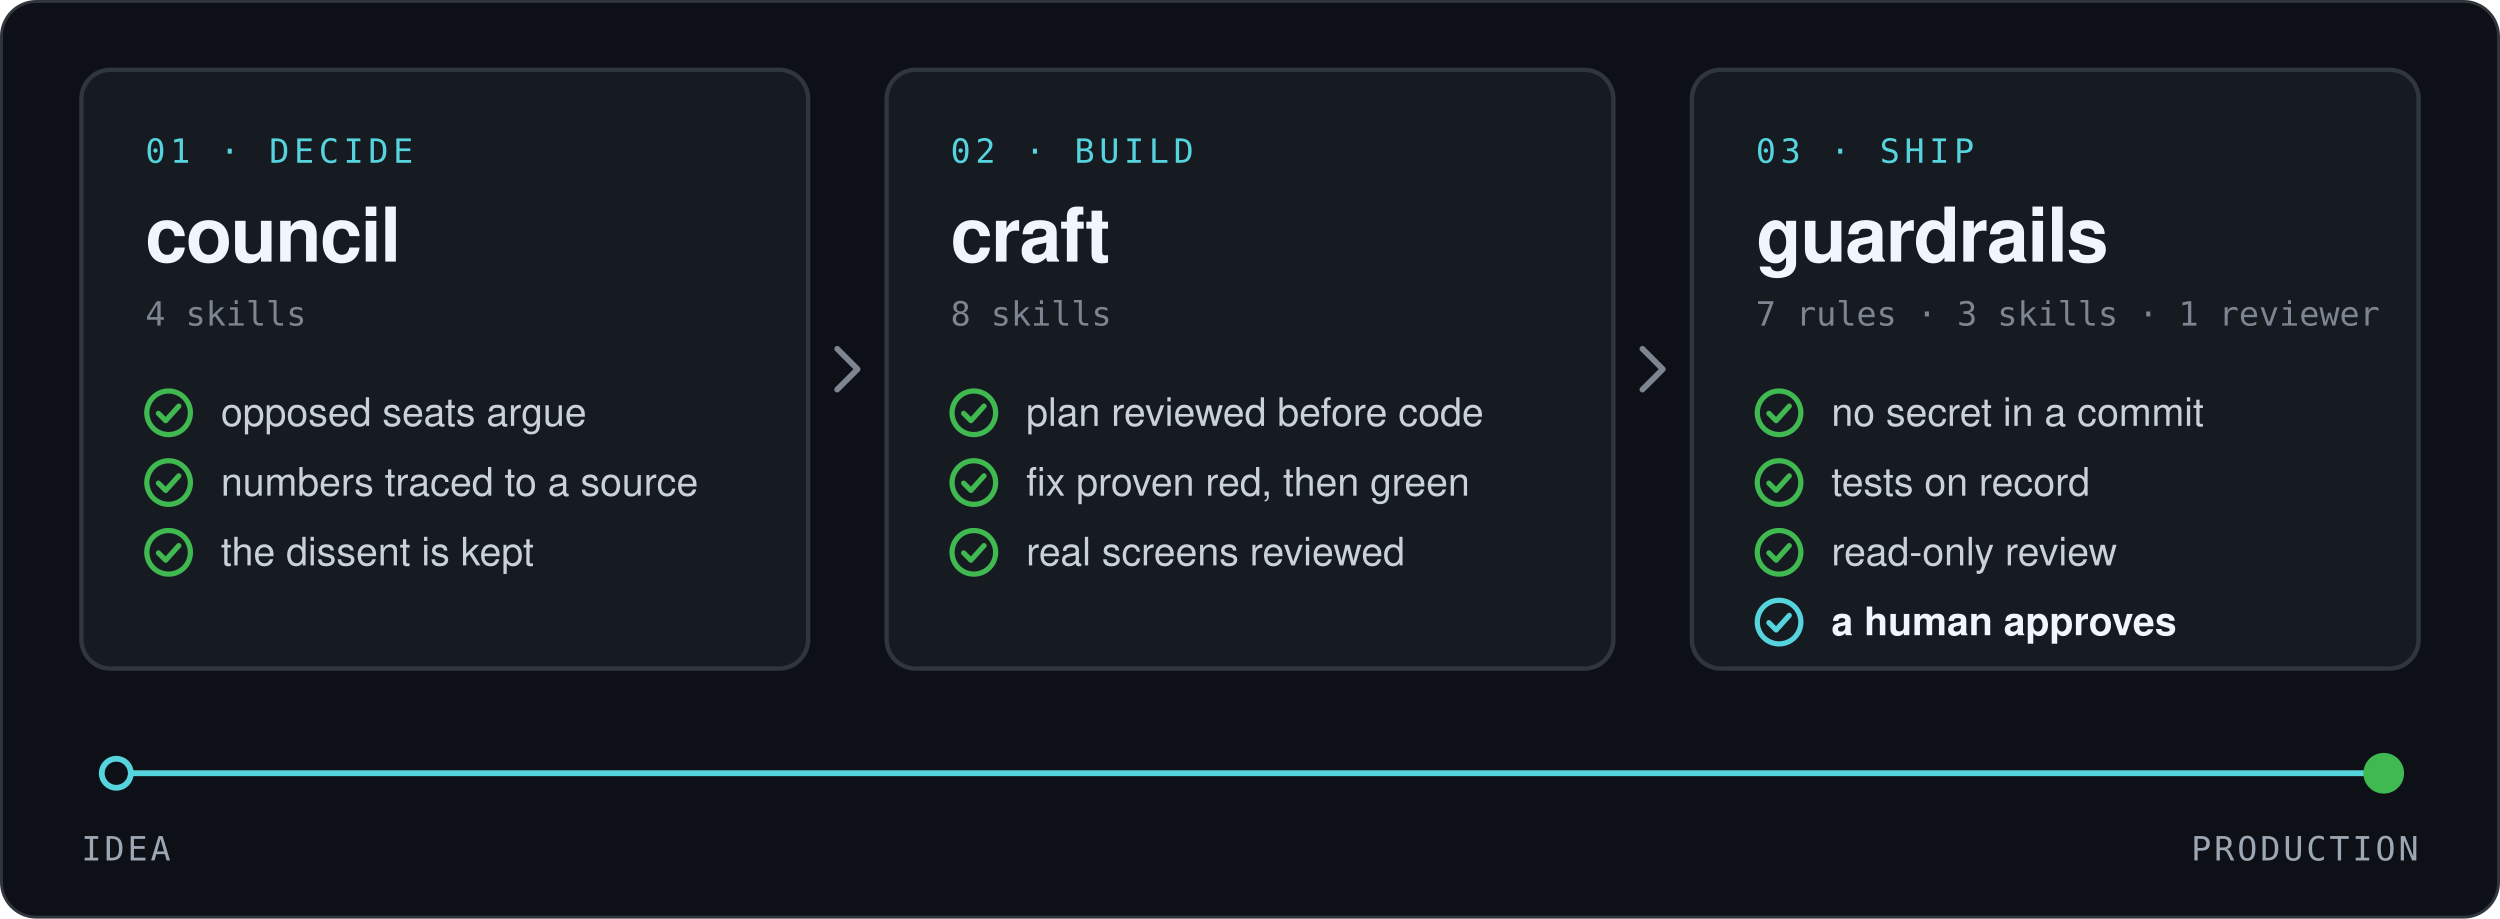
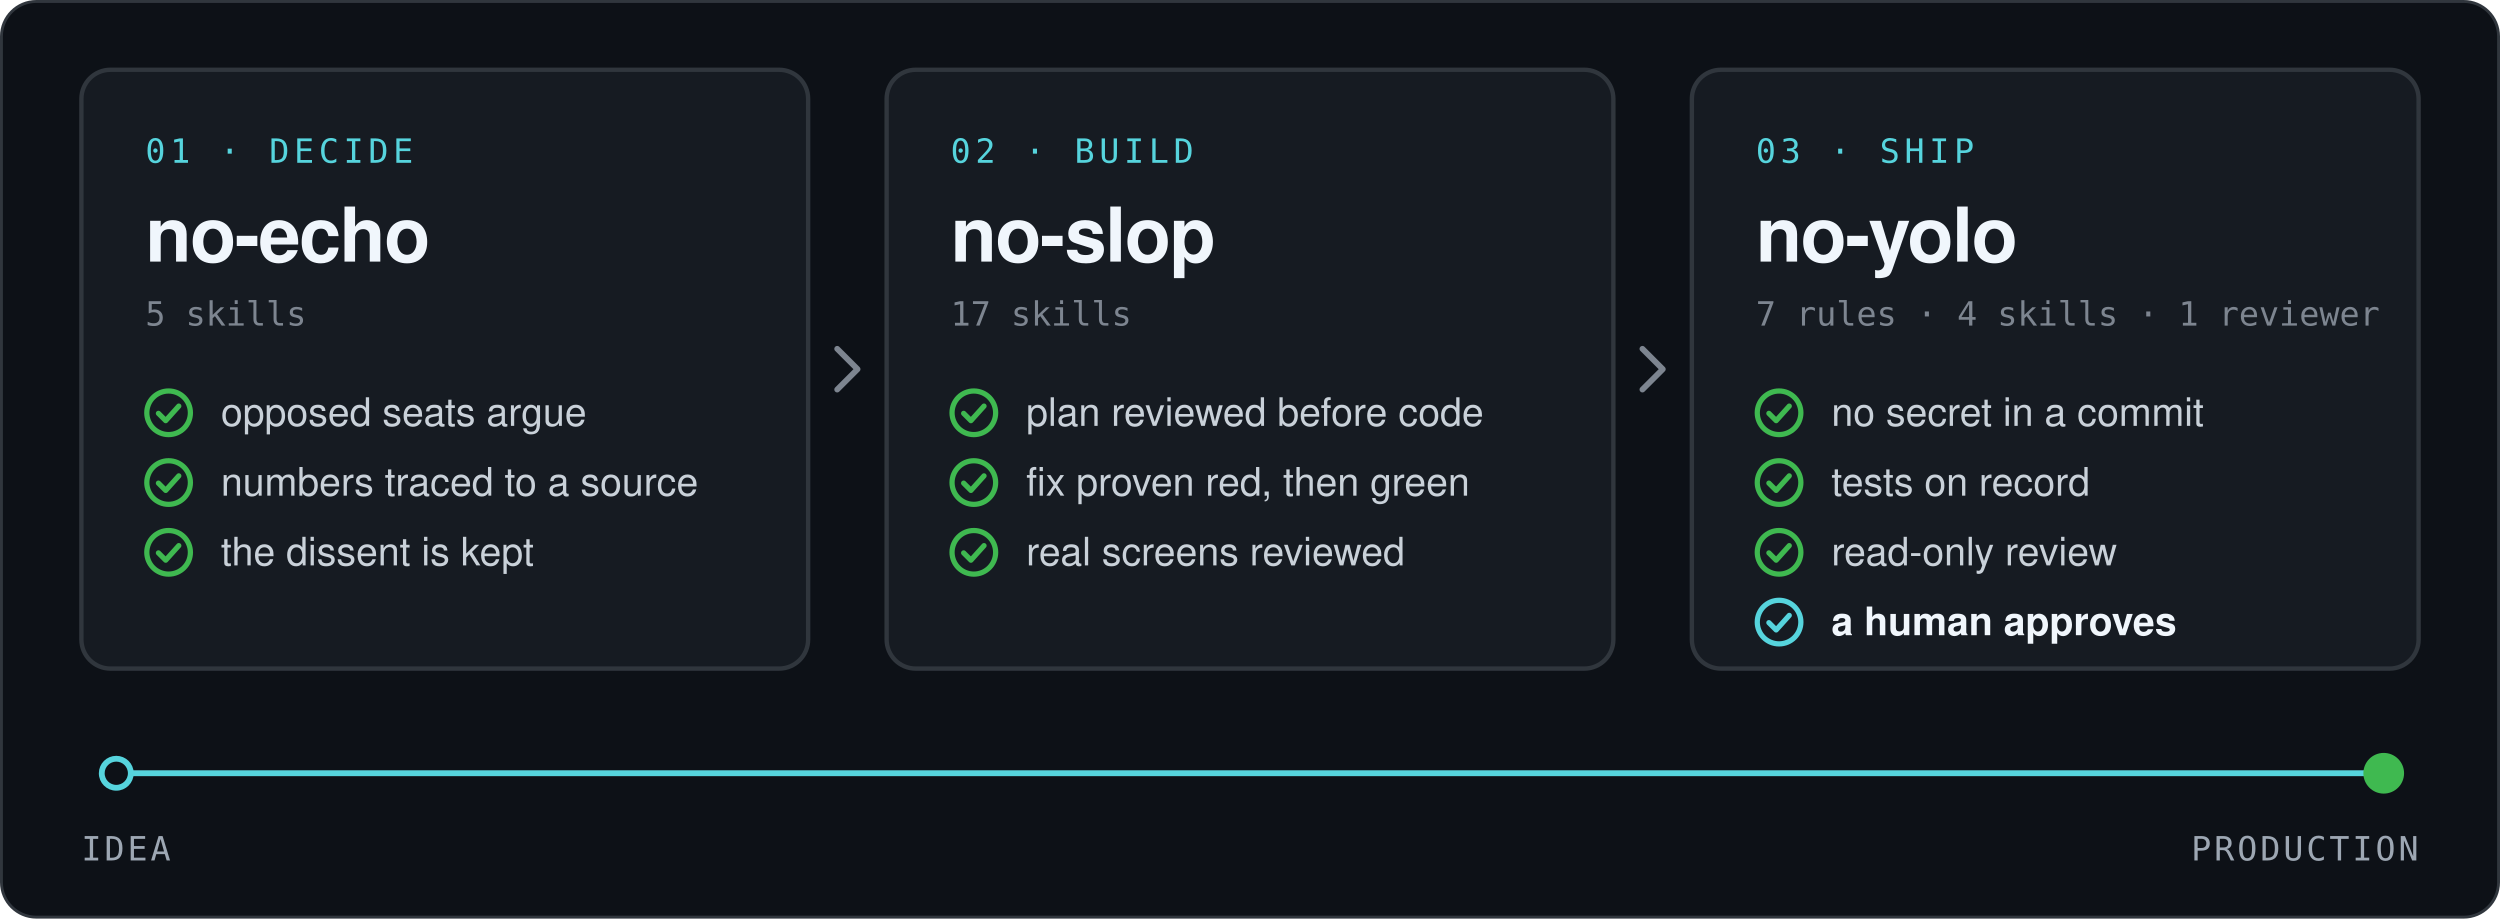
- <svg xmlns="http://www.w3.org/2000/svg" viewBox="0 0 860 316" width="860" height="316" role="img" aria-label="From idea to production in three stages. Decide with council: opposed seats argue, numbers are traced to a source, the dissent is kept. Build with craft: the plan is reviewed before code, a fix is proven red then green, real screens are reviewed. Ship with guardrails: no secret in a commit, tests on record, a read-only review, and a human approves.">
+ <svg xmlns="http://www.w3.org/2000/svg" viewBox="0 0 860 316" width="860" height="316" role="img" aria-label="From idea to production in three stages. Decide with no-echo: opposed seats argue, numbers are traced to a source, the dissent is kept. Build with no-slop: the plan is reviewed before code, a fix is proven red then green, real screens are reviewed. Ship with no-yolo: no secret in a commit, tests on record, a read-only review, and a human approves.">
  <style>
    .sans { font-family: ui-sans-serif, system-ui, -apple-system, "Segoe UI", Helvetica, Arial, sans-serif; }
    .mono { font-family: ui-monospace, SFMono-Regular, Menlo, Consolas, monospace; }
    /* One change travels from idea to production. Each check lights when it is passed.
       Without animation the picture shows the end: every check passed. */
    .dot, .done, .p, .c, .end, .ring { animation-duration: 12s; animation-timing-function: linear; animation-iteration-count: infinite; }
    .dot { animation-name: run; }
    .done { animation-name: fill; }
    .p1 { animation-name: p1; } .p2 { animation-name: p2; } .p3 { animation-name: p3; }
    .c1 { animation-name: c1; } .c2 { animation-name: c2; } .c3 { animation-name: c3; }
    .c4 { animation-name: c4; } .c5 { animation-name: c5; } .c6 { animation-name: c6; }
    .c7 { animation-name: c7; } .c8 { animation-name: c8; } .c9 { animation-name: c9; }
    .c10 { animation-name: c10; }
    .end { animation-name: end; }
    .ring { animation-name: ring; }
    @keyframes run {
      0% { transform: translateX(0); opacity: 0; }
      4% { transform: translateX(0); opacity: 1; }
      80%, 94% { transform: translateX(780px); opacity: 1; }
      100% { transform: translateX(780px); opacity: 0; }
    }
    @keyframes fill { 0%, 4% { stroke-dashoffset: 780; opacity: 1; } 80%, 94% { stroke-dashoffset: 0; opacity: 1; } 100% { stroke-dashoffset: 0; opacity: 0; } }
    @keyframes p1 { 0%, 3% { stroke: #30363d; } 5%, 26% { stroke: #56d4dd; } 29%, 100% { stroke: #30363d; } }
    @keyframes p2 { 0%, 28% { stroke: #30363d; } 31%, 53% { stroke: #56d4dd; } 56%, 100% { stroke: #30363d; } }
    @keyframes p3 { 0%, 55% { stroke: #30363d; } 58%, 80% { stroke: #56d4dd; } 84%, 100% { stroke: #30363d; } }
    @keyframes c1 { 0%, 9% { color: #484f58; } 11%, 95% { color: #3fb950; } 100% { color: #484f58; } }
    @keyframes c2 { 0%, 15% { color: #484f58; } 17%, 95% { color: #3fb950; } 100% { color: #484f58; } }
    @keyframes c3 { 0%, 21% { color: #484f58; } 23%, 95% { color: #3fb950; } 100% { color: #484f58; } }
    @keyframes c4 { 0%, 35% { color: #484f58; } 37%, 95% { color: #3fb950; } 100% { color: #484f58; } }
    @keyframes c5 { 0%, 41% { color: #484f58; } 43%, 95% { color: #3fb950; } 100% { color: #484f58; } }
    @keyframes c6 { 0%, 47% { color: #484f58; } 49%, 95% { color: #3fb950; } 100% { color: #484f58; } }
    @keyframes c7 { 0%, 60% { color: #484f58; } 62%, 95% { color: #3fb950; } 100% { color: #484f58; } }
    @keyframes c8 { 0%, 65% { color: #484f58; } 67%, 95% { color: #3fb950; } 100% { color: #484f58; } }
    @keyframes c9 { 0%, 70% { color: #484f58; } 72%, 95% { color: #3fb950; } 100% { color: #484f58; } }
    @keyframes c10 { 0%, 75% { color: #484f58; } 77%, 95% { color: #56d4dd; } 100% { color: #484f58; } }
    @keyframes end { 0%, 80% { fill: #30363d; } 82%, 95% { fill: #3fb950; } 100% { fill: #30363d; } }
    @keyframes ring { 0%, 81% { transform: scale(1); opacity: 0; } 82% { transform: scale(1); opacity: .7; } 92%, 100% { transform: scale(2.6); opacity: 0; } }
    @media (prefers-reduced-motion: reduce) { .dot, .done, .p, .c, .end, .ring { animation: none; } }
  </style>
  <rect x=".5" y=".5" width="859" height="315" rx="12" fill="#0d1117" stroke="#30363d" />
  <rect class="p p1" x="28" y="24" width="250" height="206" rx="10" fill="#161b22" stroke="#30363d" stroke-width="1.5" />
  <text x="50" y="56" class="mono" font-size="11.5" letter-spacing="1.6" fill="#56d4dd">01 · DECIDE</text>
-   <text x="50" y="90" class="sans" font-size="26" font-weight="800" letter-spacing="-.5" fill="#f0f6fc">council</text>
-   <text x="50" y="112" class="mono" font-size="11.5" fill="#7d8590">4 skills</text>
+   <text x="50" y="90" class="sans" font-size="26" font-weight="800" letter-spacing="-.5" fill="#f0f6fc">no-echo</text>
+   <text x="50" y="112" class="mono" font-size="11.5" fill="#7d8590">5 skills</text>
  <g class="sans" font-size="13.5" fill="#c9d1d9">
    <text x="76" y="146.5">opposed seats argue</text>
    <text x="76" y="170.5">numbers traced to a source</text>
    <text x="76" y="194.5">the dissent is kept</text>
  </g>
  <rect class="p p2" x="305" y="24" width="250" height="206" rx="10" fill="#161b22" stroke="#30363d" stroke-width="1.5" />
  <text x="327" y="56" class="mono" font-size="11.5" letter-spacing="1.6" fill="#56d4dd">02 · BUILD</text>
-   <text x="327" y="90" class="sans" font-size="26" font-weight="800" letter-spacing="-.5" fill="#f0f6fc">craft</text>
-   <text x="327" y="112" class="mono" font-size="11.5" fill="#7d8590">8 skills</text>
+   <text x="327" y="90" class="sans" font-size="26" font-weight="800" letter-spacing="-.5" fill="#f0f6fc">no-slop</text>
+   <text x="327" y="112" class="mono" font-size="11.5" fill="#7d8590">17 skills</text>
  <g class="sans" font-size="13.5" fill="#c9d1d9">
    <text x="353" y="146.5">plan reviewed before code</text>
    <text x="353" y="170.5">fix proven red, then green</text>
    <text x="353" y="194.5">real screens reviewed</text>
  </g>
  <rect class="p p3" x="582" y="24" width="250" height="206" rx="10" fill="#161b22" stroke="#30363d" stroke-width="1.5" />
  <text x="604" y="56" class="mono" font-size="11.5" letter-spacing="1.6" fill="#56d4dd">03 · SHIP</text>
-   <text x="604" y="90" class="sans" font-size="26" font-weight="800" letter-spacing="-.5" fill="#f0f6fc">guardrails</text>
-   <text x="604" y="112" class="mono" font-size="11.5" fill="#7d8590">7 rules · 3 skills · 1 reviewer</text>
+   <text x="604" y="90" class="sans" font-size="26" font-weight="800" letter-spacing="-.5" fill="#f0f6fc">no-yolo</text>
+   <text x="604" y="112" class="mono" font-size="11.5" fill="#7d8590">7 rules · 4 skills · 1 reviewer</text>
  <g class="sans" font-size="13.5" fill="#c9d1d9">
    <text x="630" y="146.5">no secret in a commit</text>
    <text x="630" y="170.5">tests on record</text>
    <text x="630" y="194.5">read-only review</text>
    <text x="630" y="218.5" font-weight="700" fill="#f0f6fc">a human approves</text>
  </g>
  <g fill="none" stroke="currentColor" stroke-width="1.8" stroke-linecap="round" stroke-linejoin="round">
    <g class="c c1" color="#3fb950">
      <circle cx="58" cy="142" r="7.5" />
      <path d="M54.5 142.2l2.5 2.5l4.5-5" />
    </g>
    <g class="c c2" color="#3fb950">
      <circle cx="58" cy="166" r="7.5" />
      <path d="M54.5 166.2l2.5 2.5l4.5-5" />
    </g>
    <g class="c c3" color="#3fb950">
      <circle cx="58" cy="190" r="7.5" />
      <path d="M54.5 190.2l2.5 2.5l4.5-5" />
    </g>
    <g class="c c4" color="#3fb950">
      <circle cx="335" cy="142" r="7.5" />
      <path d="M331.5 142.2l2.5 2.5l4.5-5" />
    </g>
    <g class="c c5" color="#3fb950">
      <circle cx="335" cy="166" r="7.5" />
      <path d="M331.5 166.2l2.5 2.5l4.5-5" />
    </g>
    <g class="c c6" color="#3fb950">
      <circle cx="335" cy="190" r="7.5" />
      <path d="M331.5 190.2l2.5 2.5l4.5-5" />
    </g>
    <g class="c c7" color="#3fb950">
      <circle cx="612" cy="142" r="7.5" />
      <path d="M608.5 142.2l2.5 2.5l4.5-5" />
    </g>
    <g class="c c8" color="#3fb950">
      <circle cx="612" cy="166" r="7.5" />
      <path d="M608.5 166.2l2.5 2.5l4.5-5" />
    </g>
    <g class="c c9" color="#3fb950">
      <circle cx="612" cy="190" r="7.5" />
      <path d="M608.5 190.2l2.5 2.5l4.5-5" />
    </g>
    <g class="c c10" color="#56d4dd">
      <circle cx="612" cy="214" r="7.5" />
      <path d="M608.5 214.2l2.5 2.5l4.5-5" />
    </g>
  </g>
  <g fill="none" stroke="#7d8590" stroke-width="2" stroke-linecap="round" stroke-linejoin="round">
    <path d="M288 120l7 7l-7 7" />
    <path d="M565 120l7 7l-7 7" />
  </g>
  <line x1="40" y1="266" x2="820" y2="266" stroke="#30363d" stroke-width="2" stroke-linecap="round" />
  <line class="done" x1="40" y1="266" x2="820" y2="266" stroke="#56d4dd" stroke-width="2" stroke-linecap="round" stroke-dasharray="780" stroke-dashoffset="0" />
  <circle cx="40" cy="266" r="5" fill="#0d1117" stroke="#56d4dd" stroke-width="2" />
  <circle class="ring" cx="820" cy="266" r="7" fill="none" stroke="#3fb950" stroke-width="2" opacity="0" style="transform-origin: 820px 266px" />
  <circle class="end" cx="820" cy="266" r="7" fill="#3fb950" />
  <g class="dot" opacity="0">
    <circle cx="40" cy="266" r="11" fill="#56d4dd" opacity=".22" />
    <circle cx="40" cy="266" r="5" fill="#f0f6fc" />
  </g>
  <text x="28" y="296" class="mono" font-size="11.5" letter-spacing="1" fill="#9da7b3">IDEA</text>
  <text x="832" y="296" class="mono" font-size="11.5" letter-spacing="1" fill="#9da7b3" text-anchor="end">PRODUCTION</text>
</svg>
